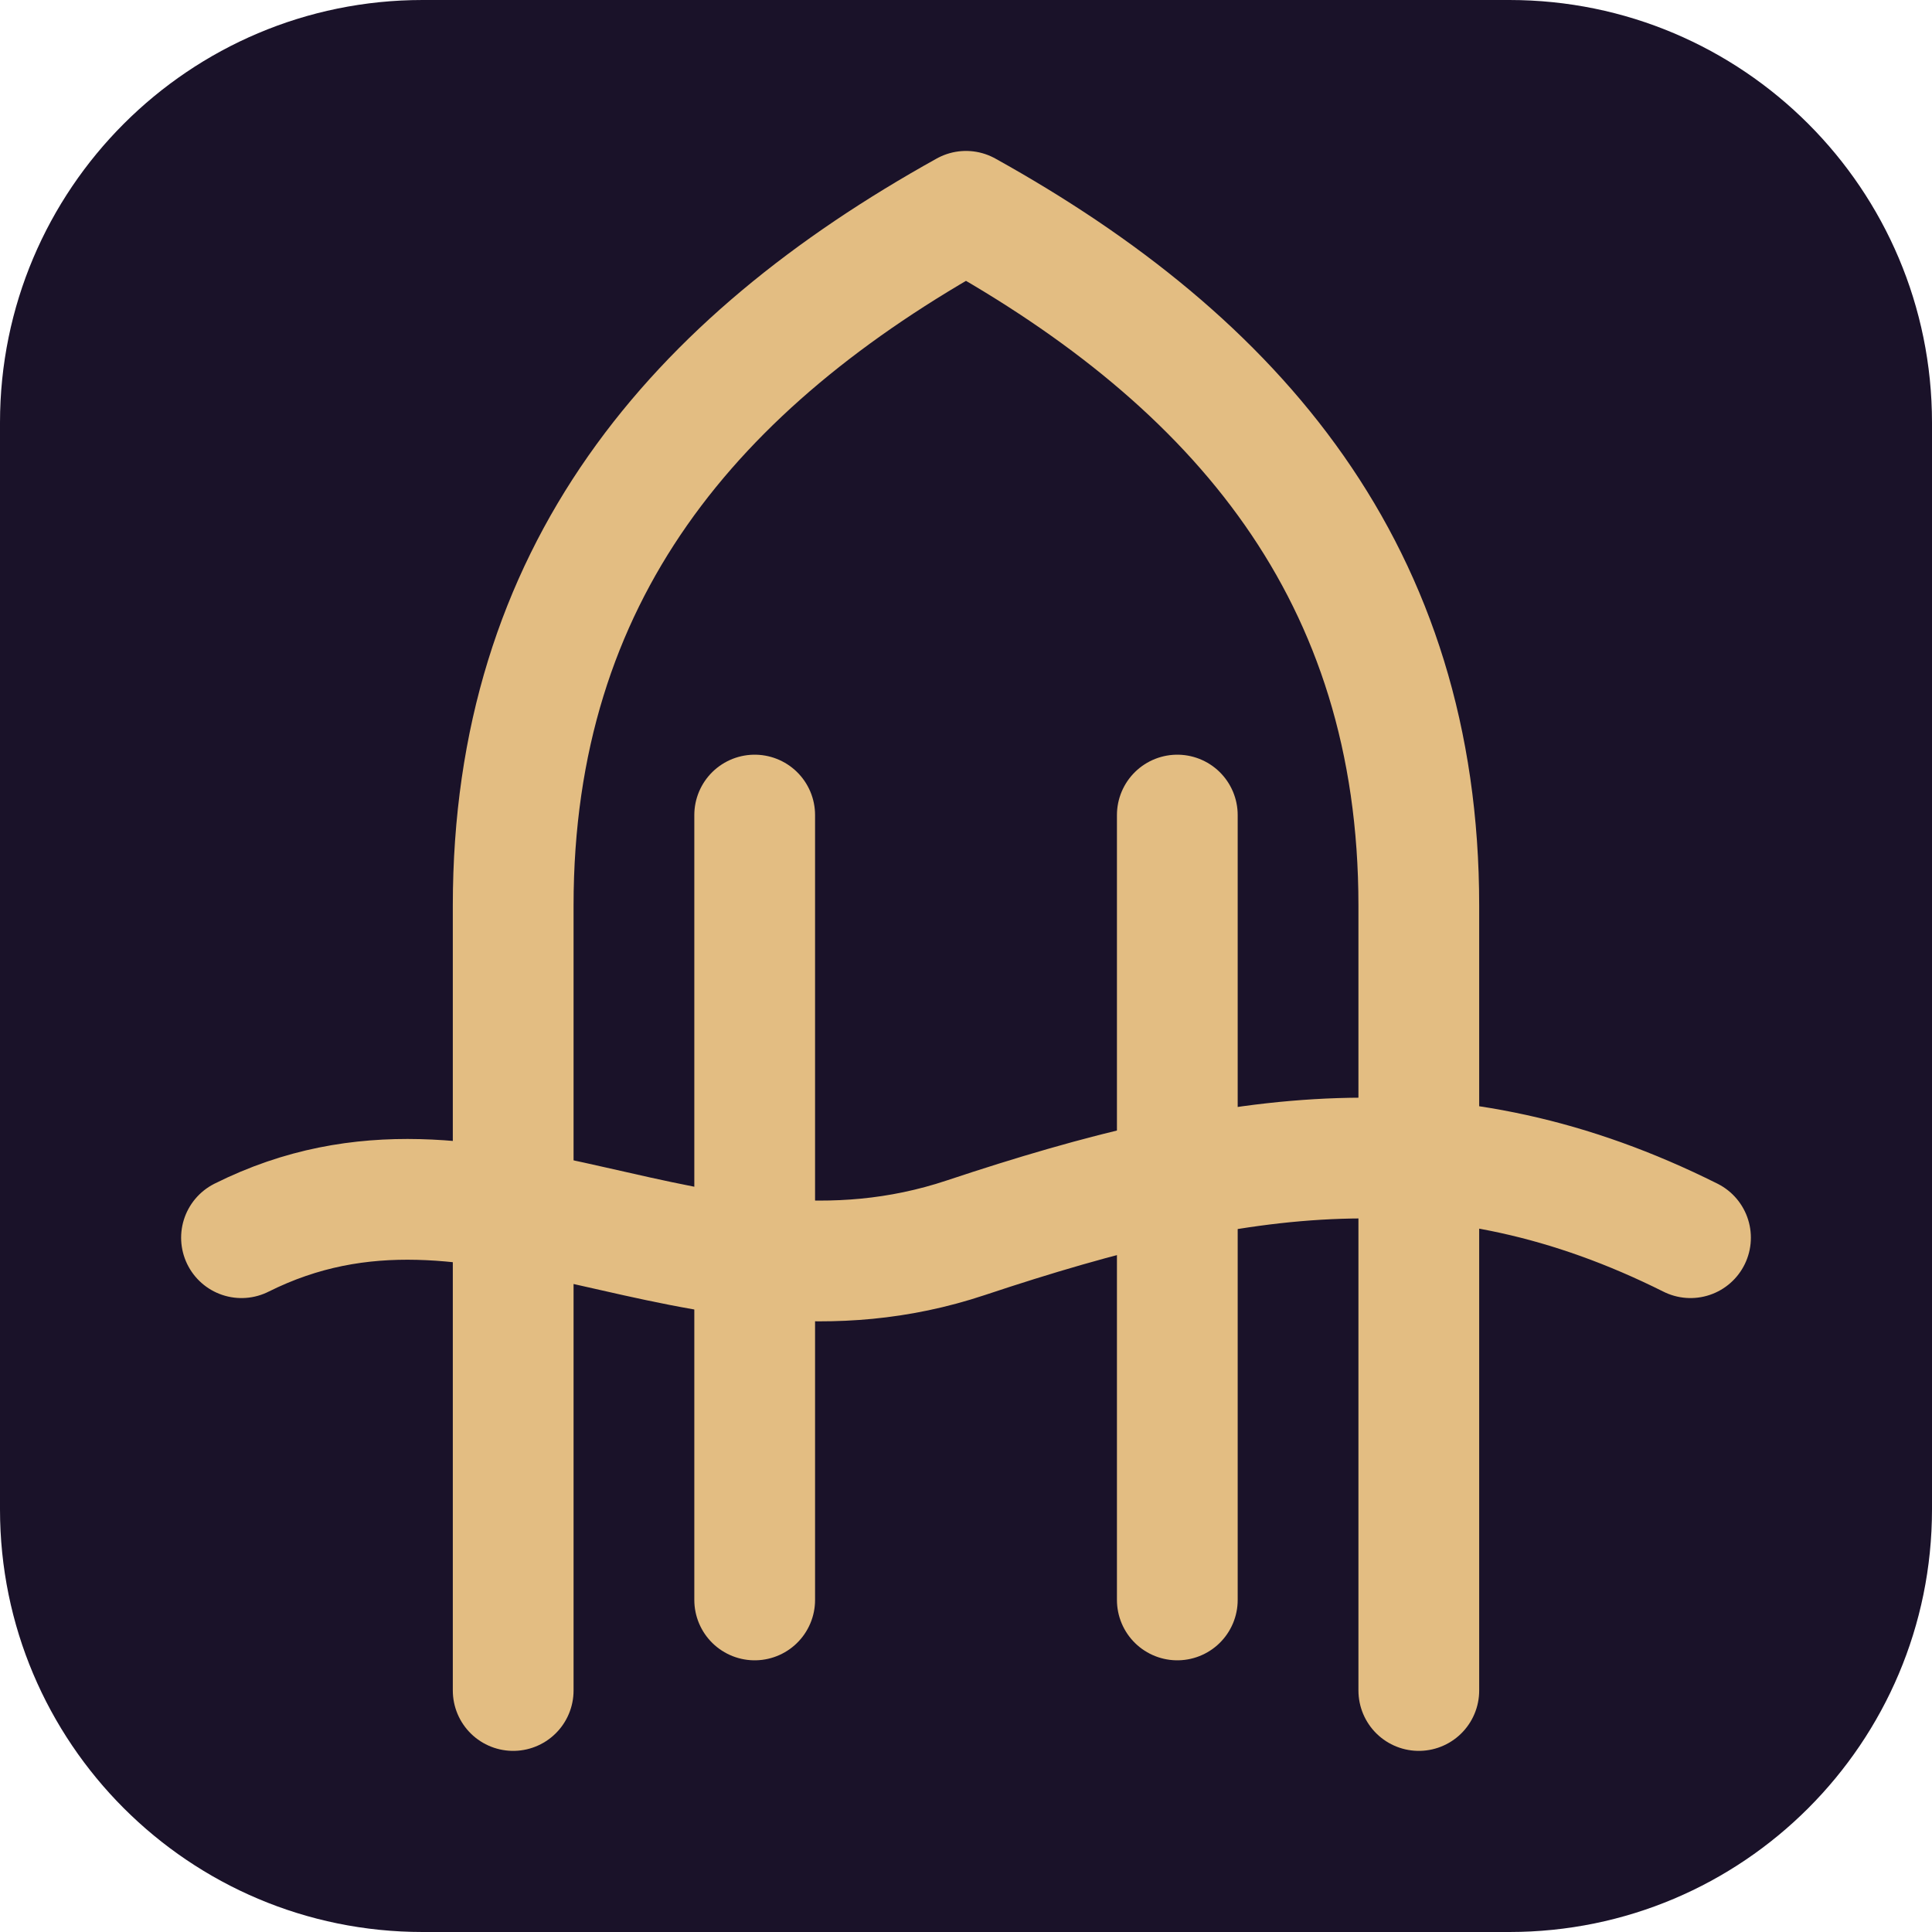
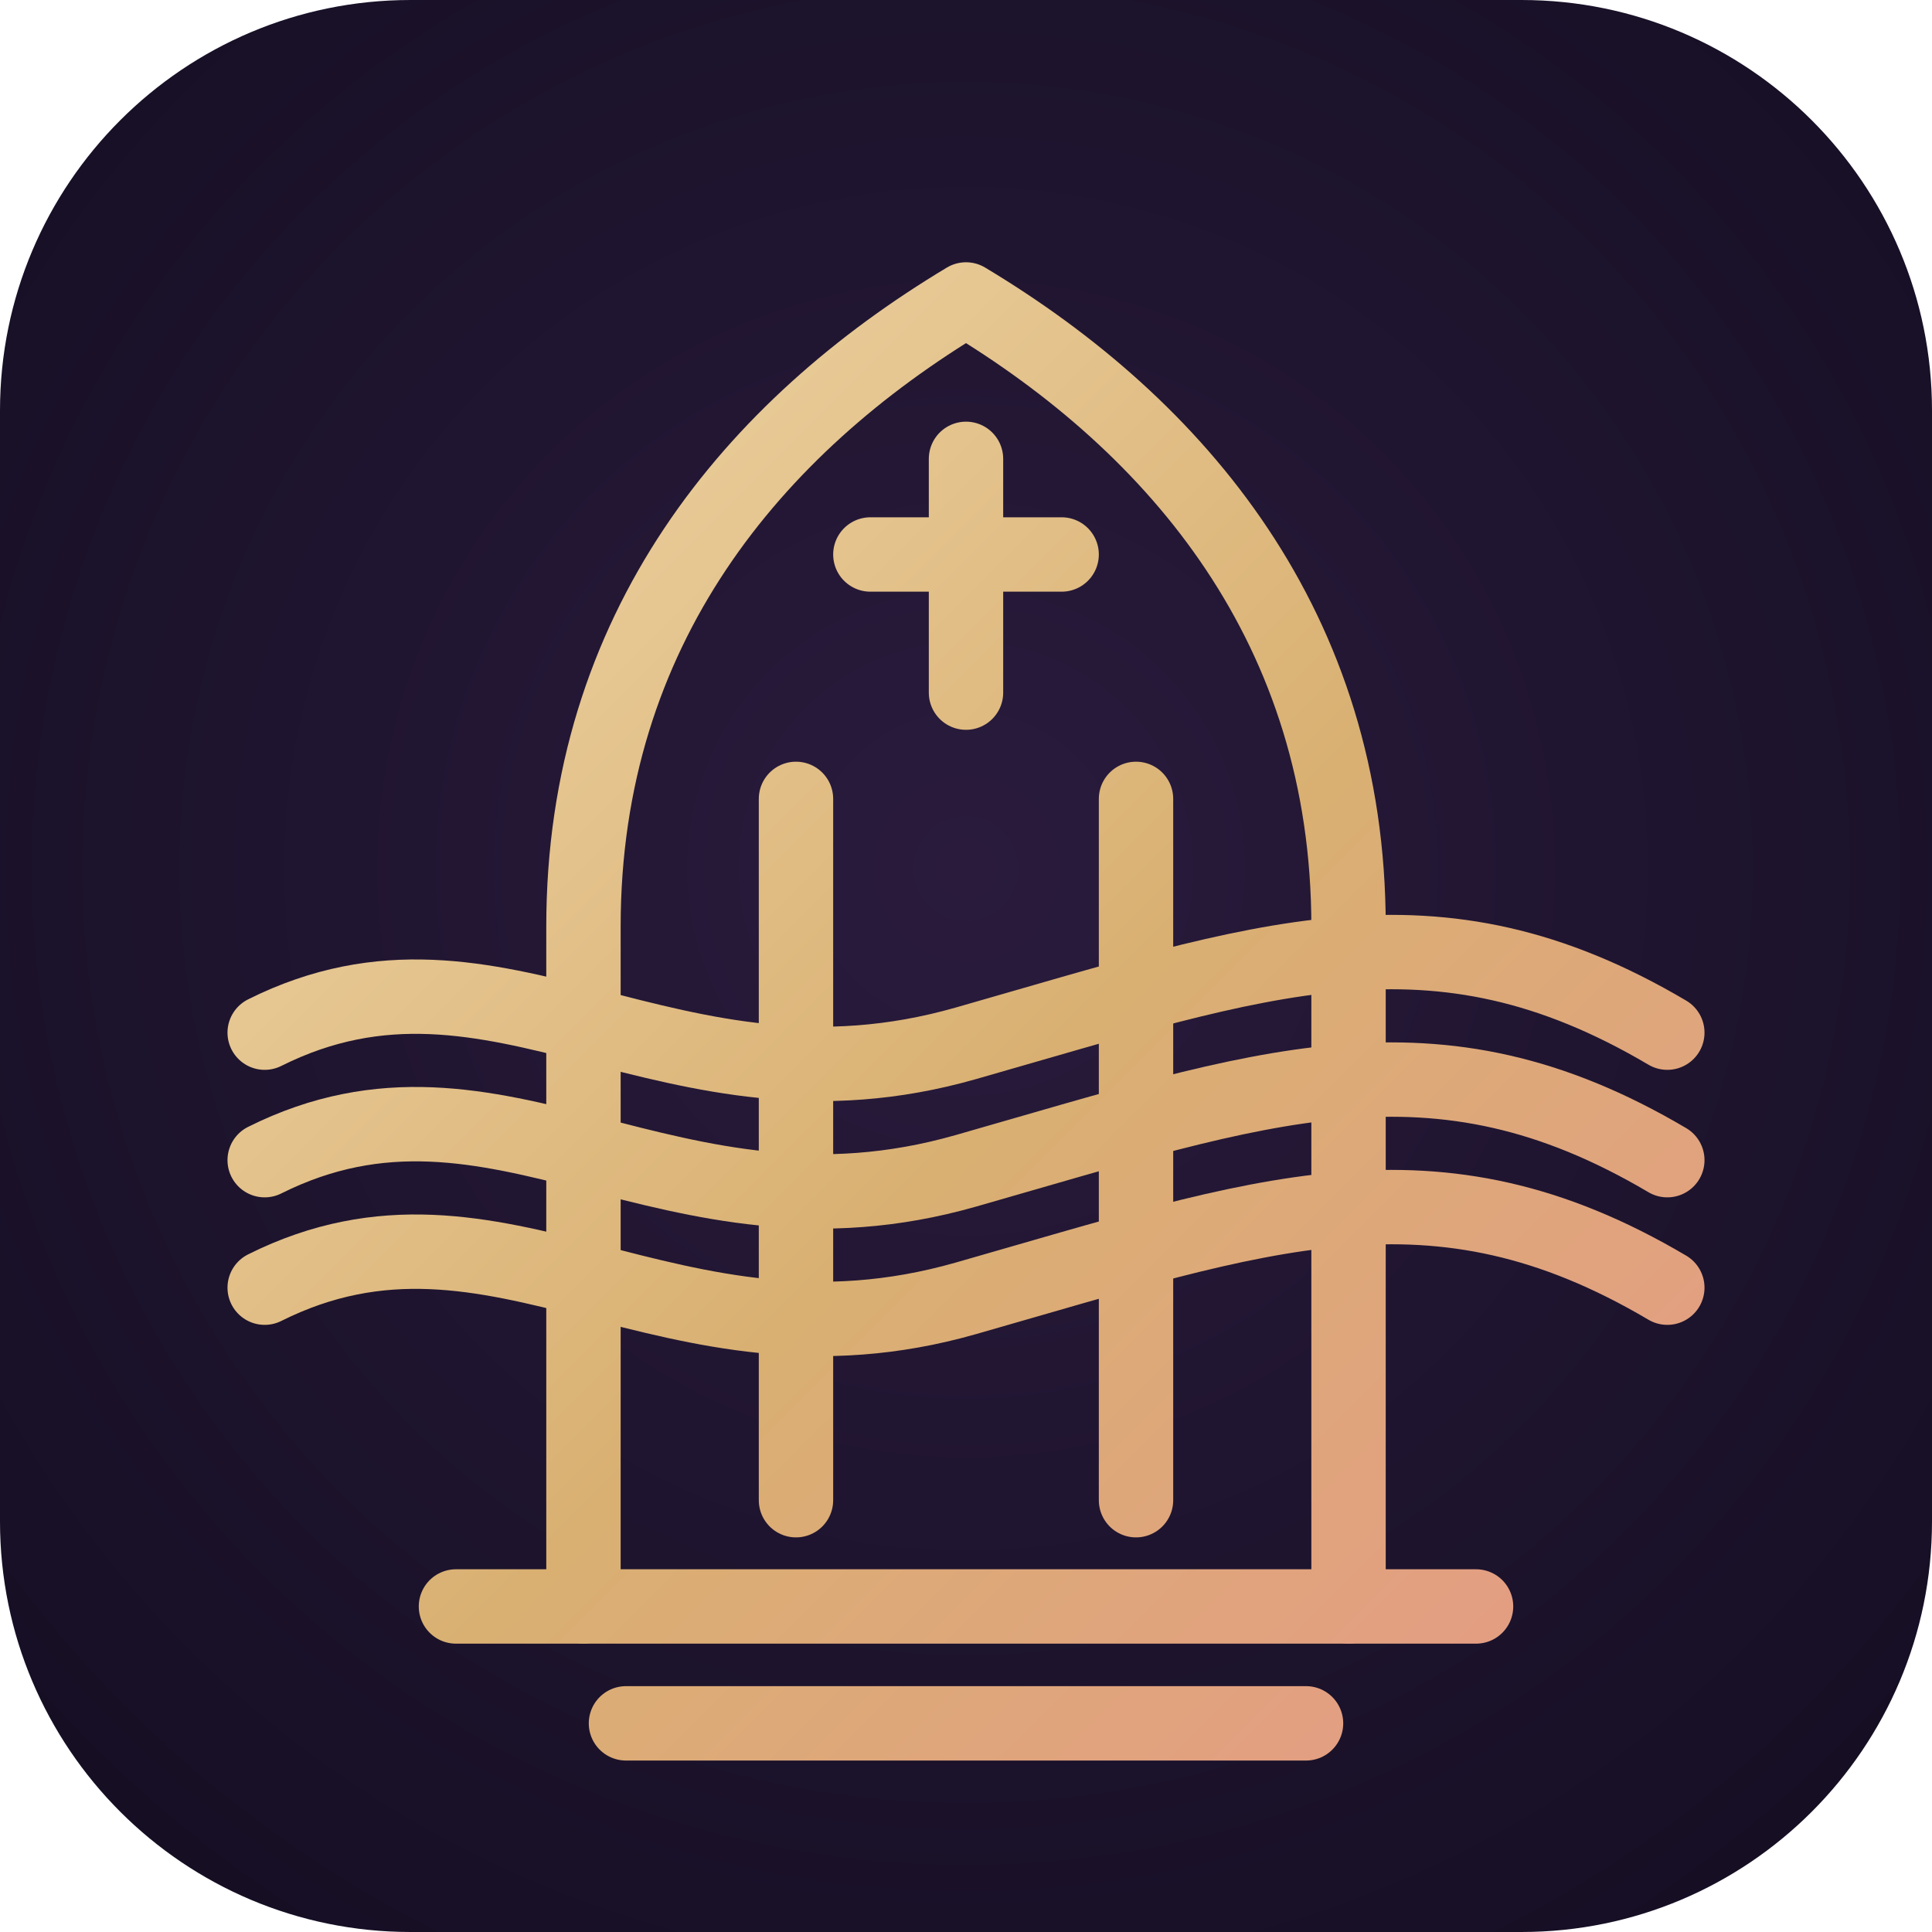
- <svg xmlns="http://www.w3.org/2000/svg" viewBox="0 0 64 64">
-   <rect width="64" height="64" rx="14" fill="#1a1229" />
-   <g fill="none" stroke="#e3bd82" stroke-width="4" stroke-linecap="round" stroke-linejoin="round">
-     <path d="M17 56V30c0-11 6-18 15-23 9 5 15 12 15 23v26" />
-     <path d="M25 27v26M39 27v26" />
-     <path d="M8 41c8-4 15 3 24 0s16-4 24 0" />
+ <svg xmlns="http://www.w3.org/2000/svg" viewBox="0 0 160 160">
+   <defs>
+     <radialGradient id="bg" cx="50%" cy="45%" r="70%">
+       <stop offset="0" stop-color="#2a1b3d" />
+       <stop offset="1" stop-color="#140e22" />
+     </radialGradient>
+     <linearGradient id="ouro" gradientUnits="userSpaceOnUse" x1="0" y1="0" x2="160" y2="160">
+       <stop offset="0" stop-color="#f6e2b8" />
+       <stop offset=".55" stop-color="#d9b072" />
+       <stop offset="1" stop-color="#e8958a" />
+     </linearGradient>
+   </defs>
+   <rect width="160" height="160" rx="34" fill="url(#bg)" />
+   <g transform="translate(80 82) scale(.88) translate(-80 -82)" fill="none" stroke="url(#ouro)" stroke-width="7" stroke-linecap="round" stroke-linejoin="round">
+     <path d="M44 140V76C44 48 60 29 80 17c20 12 36 31 36 59v64" />
+     <path d="M80 32v22M71 41h18" />
+     <path d="M64 64v66M96 64v66" />
+     <path d="M14 86c22-11 38 9 66 1s44-14 66-1" />
+     <path d="M14 98c22-11 38 9 66 1s44-14 66-1" />
+     <path d="M14 110c22-11 38 9 66 1s44-14 66-1" />
+     <path d="M32 140h96" />
+     <path d="M48 151h64" />
  </g>
</svg>
